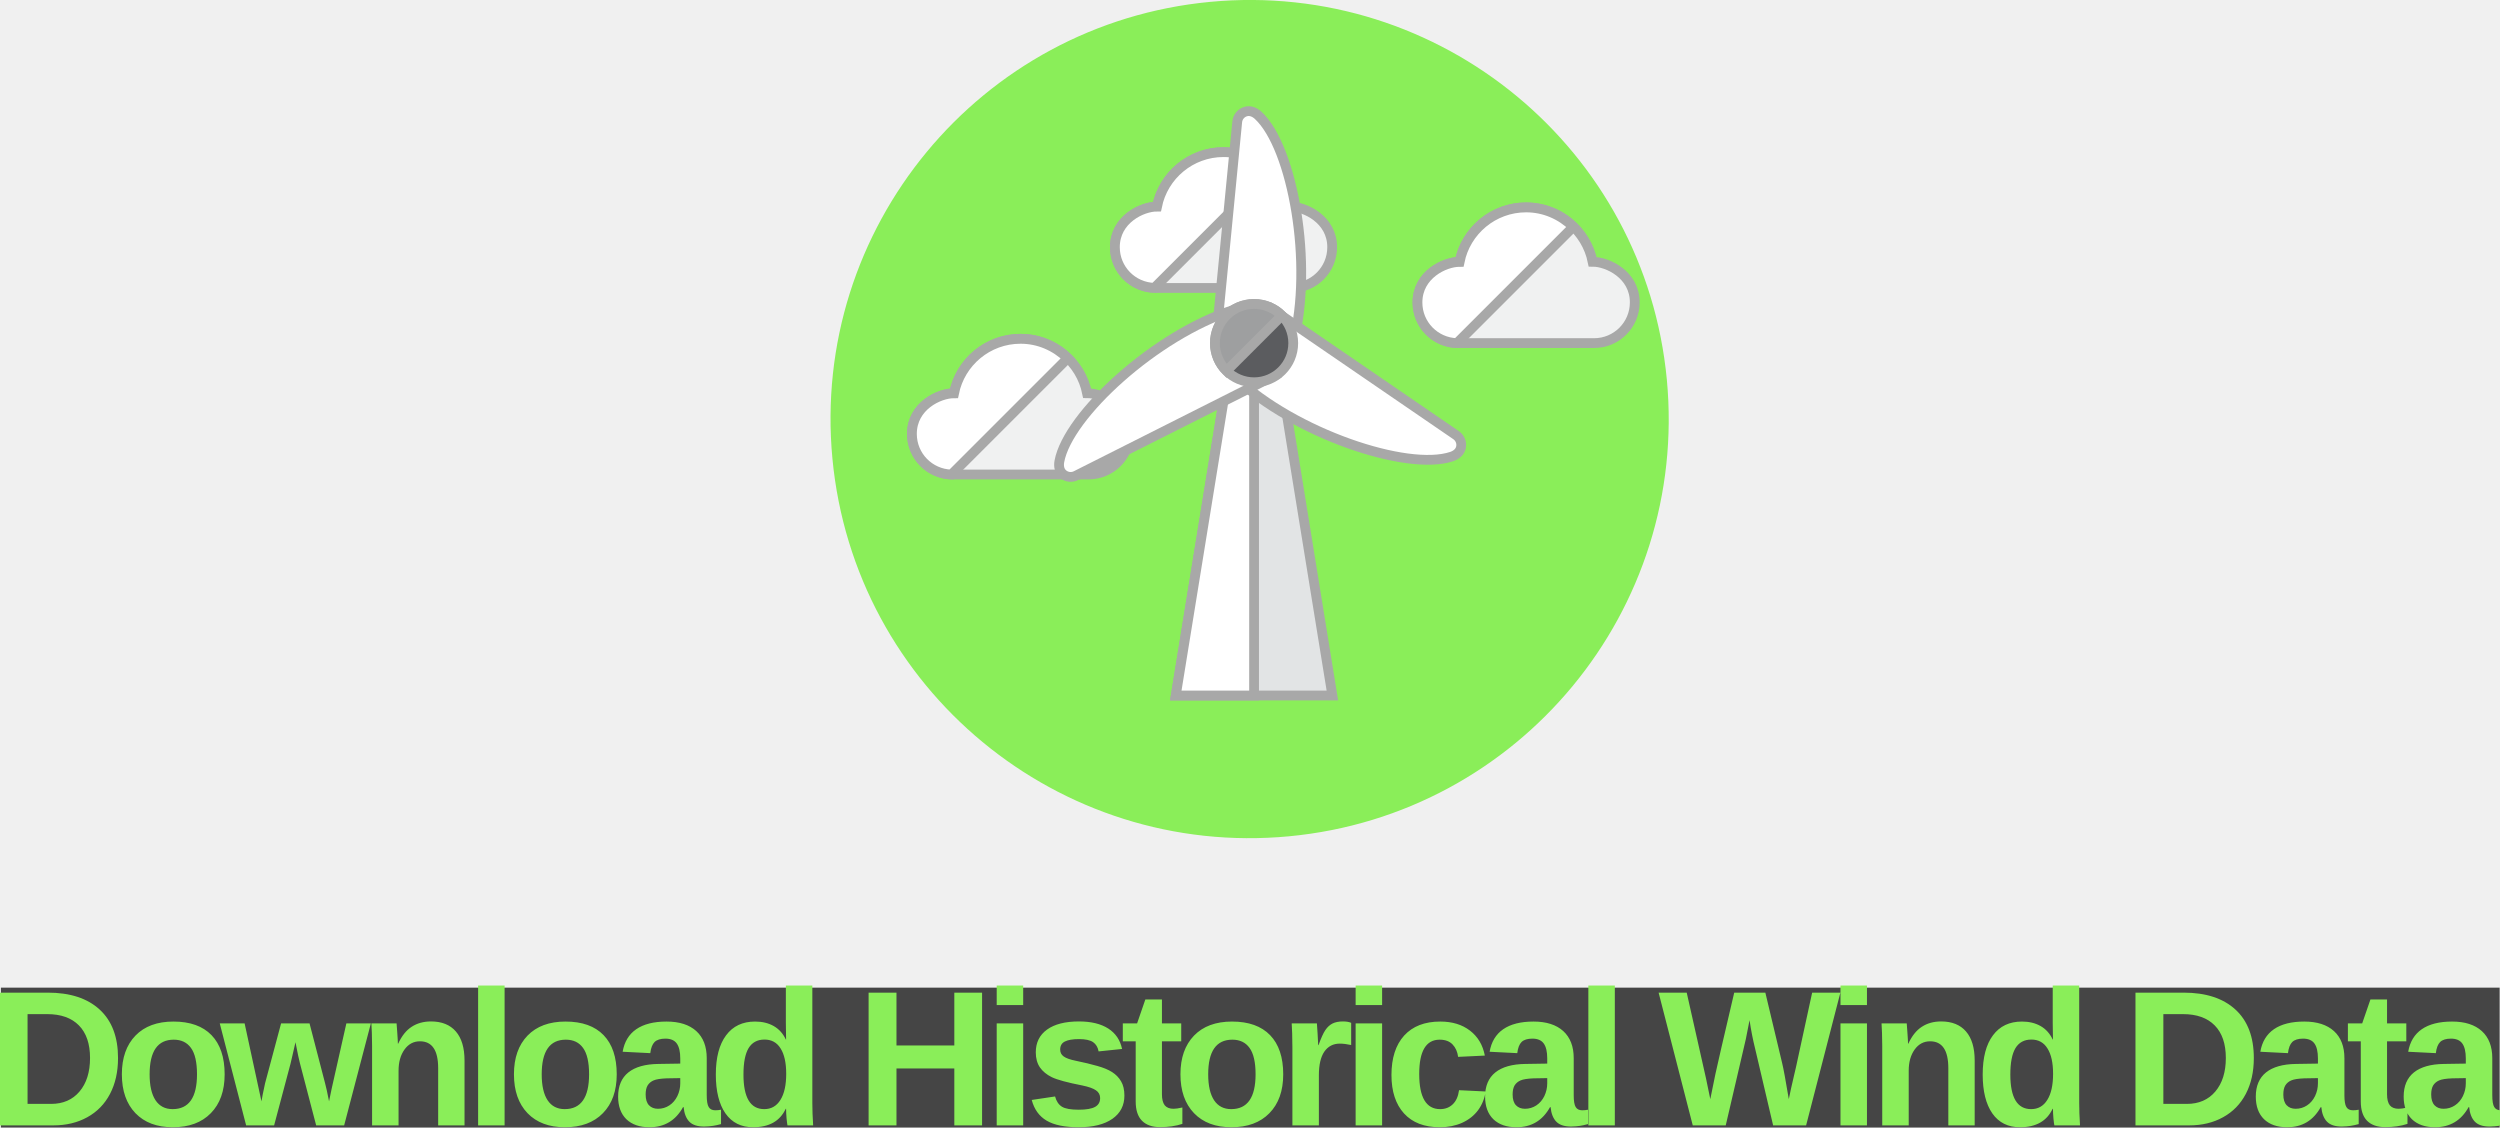
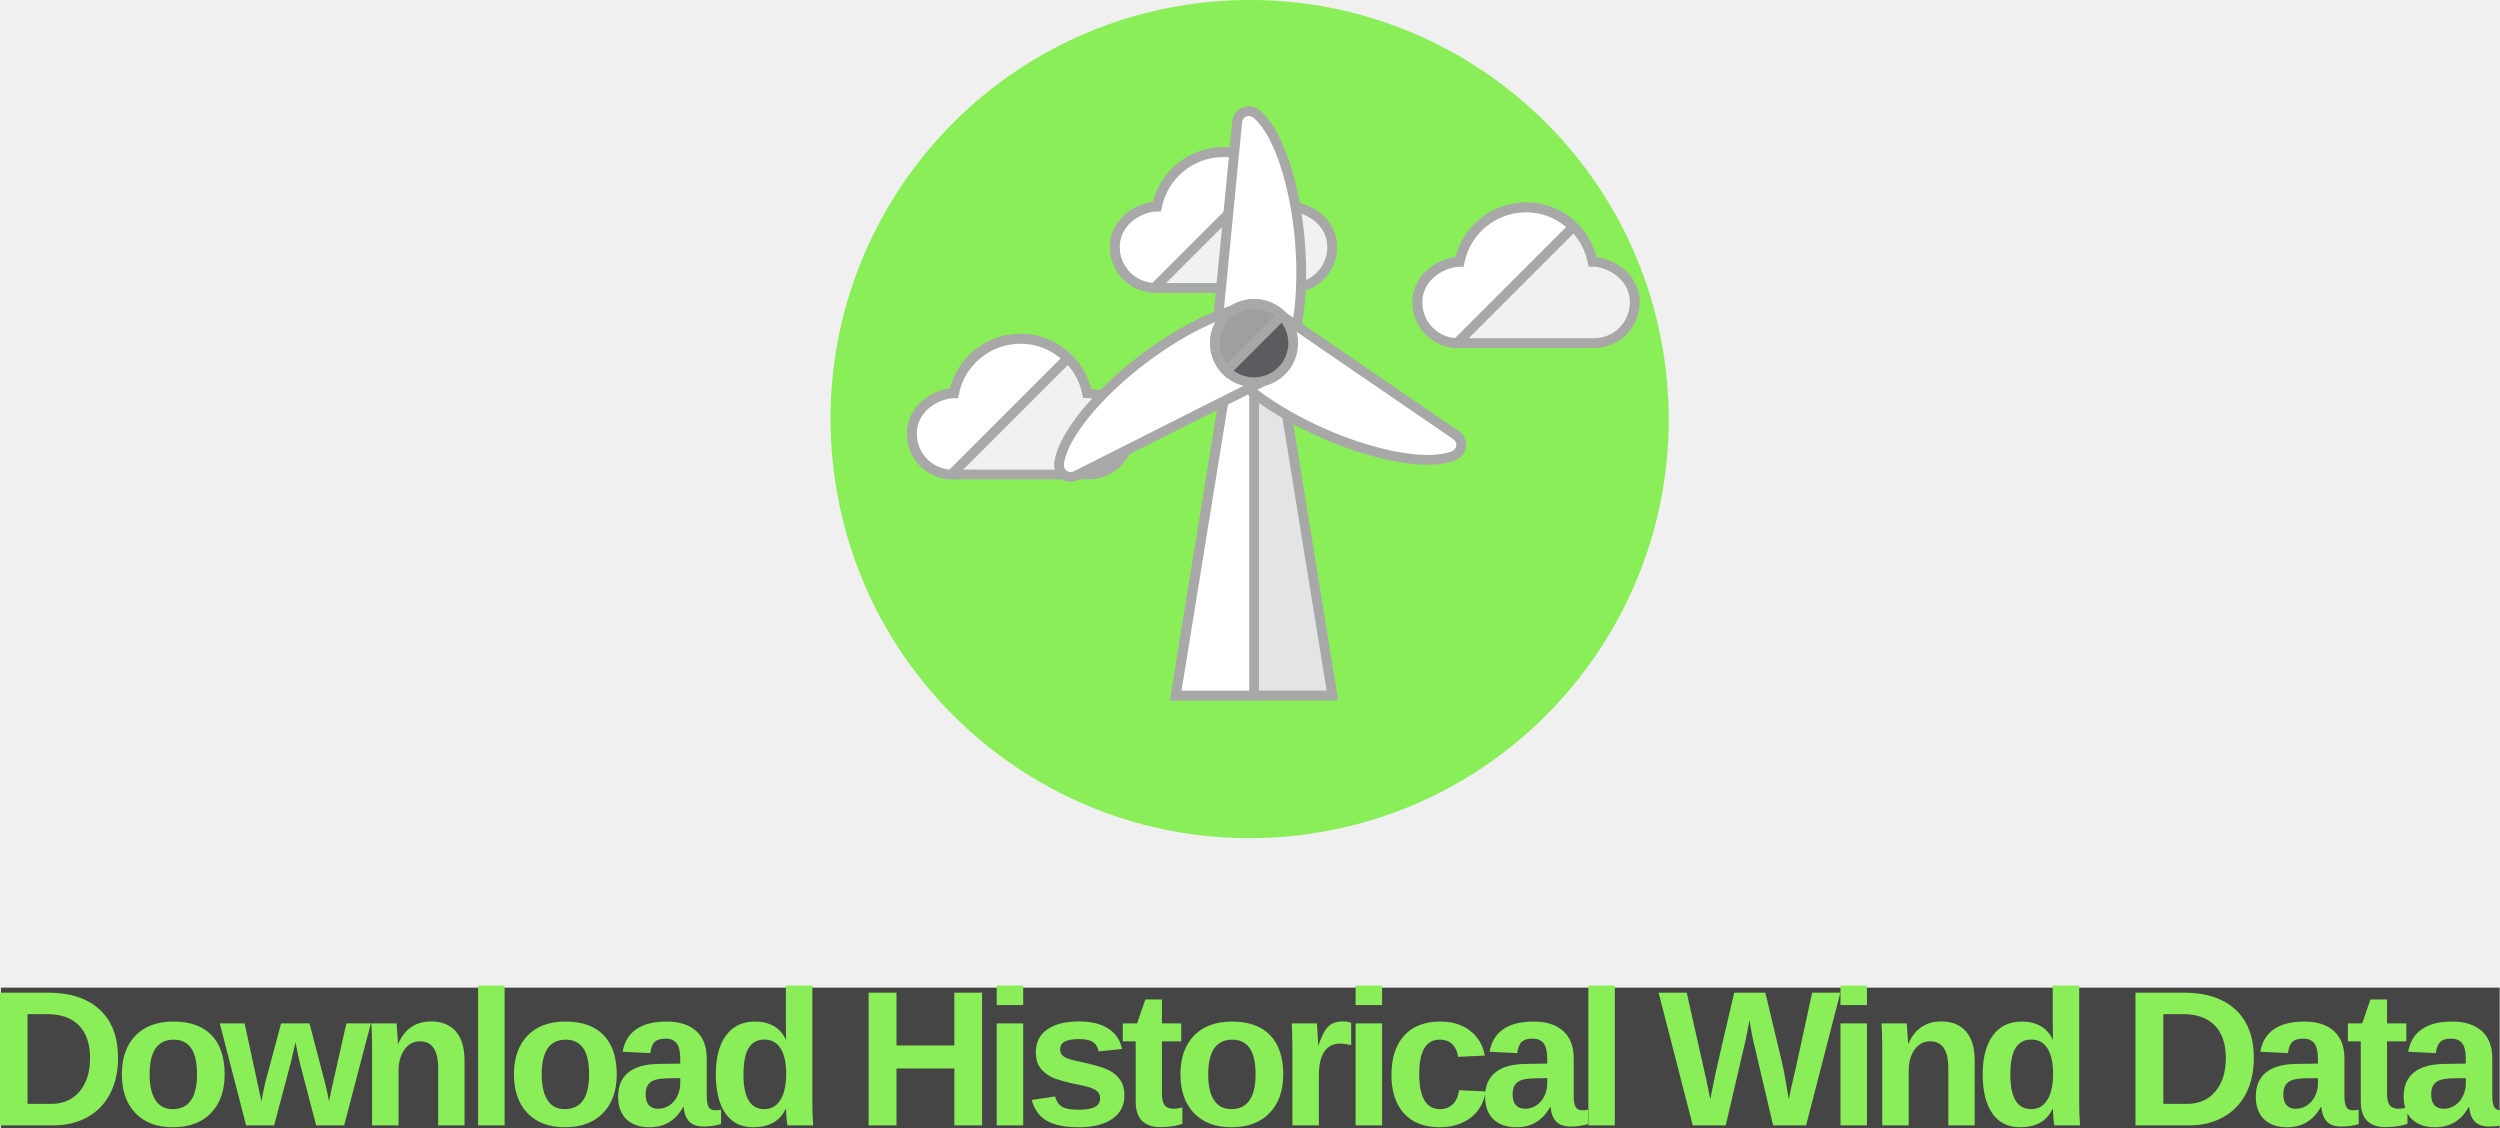
<svg xmlns="http://www.w3.org/2000/svg" version="1.0" x="0px" y="0px" width="328.102" height="147.99" viewBox="0 0 328.102 147.99" xml:space="preserve" id="svg56">
  <defs id="defs60" />
  <text xml:space="preserve" style="font-style:normal;font-variant:normal;font-weight:normal;font-stretch:normal;font-size:24px;line-height:1.25;font-family:Arial;-inkscape-font-specification:'Arial, Normal';font-variant-ligatures:normal;font-variant-caps:normal;font-variant-numeric:normal;font-feature-settings:normal;text-align:start;letter-spacing:0px;word-spacing:0px;writing-mode:lr-tb;text-anchor:start;fill:#ff9600;fill-opacity:1;stroke:none" id="text846-9" y="147.693" x="-1.852">
    <tspan id="tspan844-6" x="-1.852" y="147.693">Download Historical Wind Data</tspan>
  </text>
  <g id="Artboard" transform="translate(98.7257)">
</g>
  <circle id="circle3" r="55" cy="-70.198" cx="-158.095" style="fill:#8aee59;fill-opacity:1" transform="rotate(174.5972)" />
  <g style="stroke:#a8a8a8;stroke-opacity:1" id="g7" transform="matrix(1.28455,0,0,1.28455,93.9356,-15.34306)">
    <path style="fill:#e2e4e5;stroke:#a8a8a8;stroke-opacity:1" d="M 57.645,49.979 C 56.939,50.607 56.019,51 55,51 53.981,51 53.061,50.607 52.355,49.979 L 47,83 h 16 z" id="path5" />
  </g>
  <g style="fill:#ffffff;fill-opacity:1;stroke:#a8a8a8;stroke-width:1;stroke-miterlimit:4;stroke-dasharray:none;stroke-opacity:1" id="g11" transform="matrix(1.28455,0,0,1.28455,93.9356,-15.34306)">
    <path style="fill:#ffffff;fill-opacity:1;stroke:#a8a8a8;stroke-width:1;stroke-miterlimit:4;stroke-dasharray:none;stroke-opacity:1" d="m 55,51 c -1.019,0 -1.939,-0.393 -2.645,-1.021 L 47,83 h 8 z" id="path9" />
  </g>
  <g id="g4823" transform="translate(131.8417,0.4661018)">
    <g transform="matrix(1.28455,0,0,1.28455,-15.0671,-15.34306)" id="g31" style="stroke:#a8a8a8;stroke-opacity:1">
      <path id="path29" d="M 45.2,36.838 C 45.2,39.141 43.341,41 41.037,41 H 27.163 C 24.859,41 23,39.141 23,36.838 c 0,-2.843 2.775,-4.149 4.301,-4.149 0.638,-3.177 3.441,-5.564 6.799,-5.564 3.358,0 6.161,2.386 6.799,5.564 1.526,0 4.301,1.307 4.301,4.149 z" style="fill:#f0f1f1;stroke:#a8a8a8;stroke-opacity:1" />
    </g>
    <g transform="matrix(1.28455,0,0,1.28455,-15.0671,-15.34306)" id="g39" style="stroke:#a8a8a8;stroke-opacity:1">
      <path id="path37" d="m 34.1,27.125 c -3.358,0 -6.161,2.386 -6.799,5.564 -1.526,0 -4.301,1.305 -4.301,4.148 0,2.26 1.793,4.082 4.037,4.15 L 38.918,29.106 C 37.669,27.89 35.98,27.125 34.1,27.125 Z" style="fill:#ffffff;stroke:#a8a8a8;stroke-opacity:1" />
    </g>
  </g>
  <g style="stroke:#a8a8a8;stroke-opacity:1" id="g15" transform="matrix(1.28455,0,0,1.28455,93.9356,-15.34306)">
    <path style="fill:#ffffff;stroke:#a8a8a8;stroke-opacity:1" d="m 58.998,47 c 2.086,-8.035 -0.053,-20.028 -3.582,-23.274 -0.36,-0.331 -0.821,-0.525 -1.288,-0.381 -0.467,0.144 -0.802,0.554 -0.849,1.041 L 51.077,47 Z" id="path13" />
  </g>
  <g style="stroke:#a8a8a8;stroke-opacity:1" id="g19" transform="matrix(1.28455,0,0,1.28455,93.9356,-15.34306)">
    <path style="fill:#ffffff;stroke:#a8a8a8;stroke-opacity:1" d="m 53.071,50.502 c 6.031,5.704 17.568,9.617 22.114,8.091 0.463,-0.155 0.856,-0.466 0.955,-0.944 0.099,-0.478 -0.099,-0.97 -0.502,-1.246 L 56.893,43.563 Z" id="path17" />
  </g>
  <g id="g4817-4" transform="translate(51.50887,17.24535)">
    <g transform="matrix(1.28455,0,0,1.28455,-15.0671,-15.34306)" id="g35-9" style="stroke:#a8a8a8;stroke-opacity:1">
      <path id="path33-4" d="M 87,42.838 C 87,45.141 85.141,47 82.837,47 H 68.962 C 66.659,47 64.8,45.141 64.8,42.838 c 0,-2.843 2.775,-4.149 4.301,-4.149 0.638,-3.177 3.441,-5.564 6.799,-5.564 3.358,0 6.16,2.386 6.799,5.564 1.526,0 4.301,1.307 4.301,4.149 z" style="fill:#f0f1f1;stroke:#a8a8a8;stroke-opacity:1" />
    </g>
    <g transform="matrix(1.28455,0,0,1.28455,-15.0671,-15.34306)" id="g43-1" style="stroke:#a8a8a8;stroke-opacity:1">
      <path id="path41-1" d="m 75.9,33.138 c -3.358,0 -6.161,2.386 -6.799,5.564 -1.526,0 -4.301,1.305 -4.301,4.148 0,2.26 1.793,4.082 4.037,4.15 L 80.718,35.119 C 79.469,33.903 77.78,33.138 75.9,33.138 Z" style="fill:#ffffff;stroke:#a8a8a8;stroke-opacity:1" />
    </g>
  </g>
  <g style="stroke:#a8a8a8;stroke-opacity:1" id="g23" transform="matrix(1.28455,0,0,1.28455,93.9356,-15.34306)">
    <path style="fill:#ffffff;stroke:#a8a8a8;stroke-opacity:1" d="m 52.863,43.621 c -7.906,2.531 -16.899,10.748 -17.757,15.466 -0.087,0.481 -0.005,0.975 0.366,1.292 0.371,0.318 0.897,0.381 1.333,0.161 L 57.096,50.316 Z" id="path21" />
  </g>
  <g id="g4817" transform="translate(117.8586)">
    <g transform="matrix(1.28455,0,0,1.28455,-15.0671,-15.34306)" id="g35" style="stroke:#a8a8a8;stroke-opacity:1">
      <path id="path33" d="M 87,42.838 C 87,45.141 85.141,47 82.837,47 H 68.962 C 66.659,47 64.8,45.141 64.8,42.838 c 0,-2.843 2.775,-4.149 4.301,-4.149 0.638,-3.177 3.441,-5.564 6.799,-5.564 3.358,0 6.16,2.386 6.799,5.564 1.526,0 4.301,1.307 4.301,4.149 z" style="fill:#f0f1f1;stroke:#a8a8a8;stroke-opacity:1" />
    </g>
    <g transform="matrix(1.28455,0,0,1.28455,-15.0671,-15.34306)" id="g43" style="stroke:#a8a8a8;stroke-opacity:1">
      <path id="path41" d="m 75.9,33.138 c -3.358,0 -6.161,2.386 -6.799,5.564 -1.526,0 -4.301,1.305 -4.301,4.148 0,2.26 1.793,4.082 4.037,4.15 L 80.718,35.119 C 79.469,33.903 77.78,33.138 75.9,33.138 Z" style="fill:#ffffff;stroke:#a8a8a8;stroke-opacity:1" />
    </g>
  </g>
  <g style="stroke:#a8a8a8;stroke-opacity:1" id="g47" transform="matrix(1.28455,0,0,1.28455,93.9356,-15.34306)">
    <circle style="fill:#5b5c5f;stroke:#a8a8a8;stroke-opacity:1" cx="55" cy="47" r="4" id="circle45" />
  </g>
  <g style="stroke:#a8a8a8;stroke-opacity:1" id="g51" transform="matrix(1.28455,0,0,1.28455,93.9356,-15.34306)">
    <path style="fill:#9e9fa0;stroke:#a8a8a8;stroke-opacity:1" d="m 55,43 c -2.209,0 -4,1.791 -4,4 0,1.111 0.454,2.115 1.185,2.839 l 5.654,-5.654 C 57.115,43.454 56.111,43 55,43 Z" id="path49" />
  </g>
  <g aria-label="Download Historical Wind Data" transform="matrix(0.9515983,0,0,1,104.0547,2.79661)" style="font-style:normal;font-variant:normal;font-weight:normal;font-stretch:normal;font-size:13.333px;line-height:1.25;font-family:Arial;-inkscape-font-specification:'Arial, Normal';font-variant-ligatures:normal;font-variant-caps:normal;font-variant-numeric:normal;font-feature-settings:normal;text-align:start;letter-spacing:-0.072px;word-spacing:0px;writing-mode:lr-tb;text-anchor:start;fill:#8aee59;fill-opacity:1;stroke:none" id="text4854">
-     <rect style="opacity:1;fill:#454545;fill-opacity:1;fill-rule:evenodd;stroke:none;stroke-width:8.141;stroke-linecap:round;stroke-linejoin:round;stroke-miterlimit:4;stroke-dasharray:none;stroke-dashoffset:0;stroke-opacity:1;paint-order:stroke fill markers" id="rect1225" width="344.616" height="18.36" x="-109.224" y="126.823" />
+     <rect style="opacity:1;fill:#454545;fill-opacity:1;fill-rule:evenodd;stroke:none;stroke-width:8.243;stroke-linecap:round;stroke-linejoin:round;stroke-miterlimit:4;stroke-dasharray:none;stroke-dashoffset:0;stroke-opacity:1;paint-order:stroke fill markers" id="rect1225" width="344.616" height="18.827" x="-109.224" y="126.823" />
    <text xml:space="preserve" style="font-style:normal;font-variant:normal;font-weight:bold;font-stretch:normal;font-size:25.97px;line-height:1.25;font-family:Arial;-inkscape-font-specification:'Arial, Bold';font-variant-ligatures:normal;font-variant-caps:normal;font-variant-numeric:normal;font-feature-settings:normal;text-align:start;letter-spacing:0px;word-spacing:0px;writing-mode:lr-tb;text-anchor:start;fill:#8aee59;fill-opacity:1;stroke:none;stroke-width:1.025" id="text846" y="148.536" x="-108.446" transform="scale(1.025116,0.975499)">
      <tspan id="tspan844" x="-108.446" y="148.536" style="font-style:normal;font-variant:normal;font-weight:bold;font-stretch:normal;font-size:25.97px;font-family:Arial;-inkscape-font-specification:'Arial, Bold';font-variant-ligatures:normal;font-variant-caps:normal;font-variant-numeric:normal;font-feature-settings:normal;text-align:start;letter-spacing:-1.599px;writing-mode:lr-tb;text-anchor:start;fill:#8aee59;fill-opacity:1;stroke-width:1.025">Download Historical Wind Data</tspan>
    </text>
  </g>
</svg>
